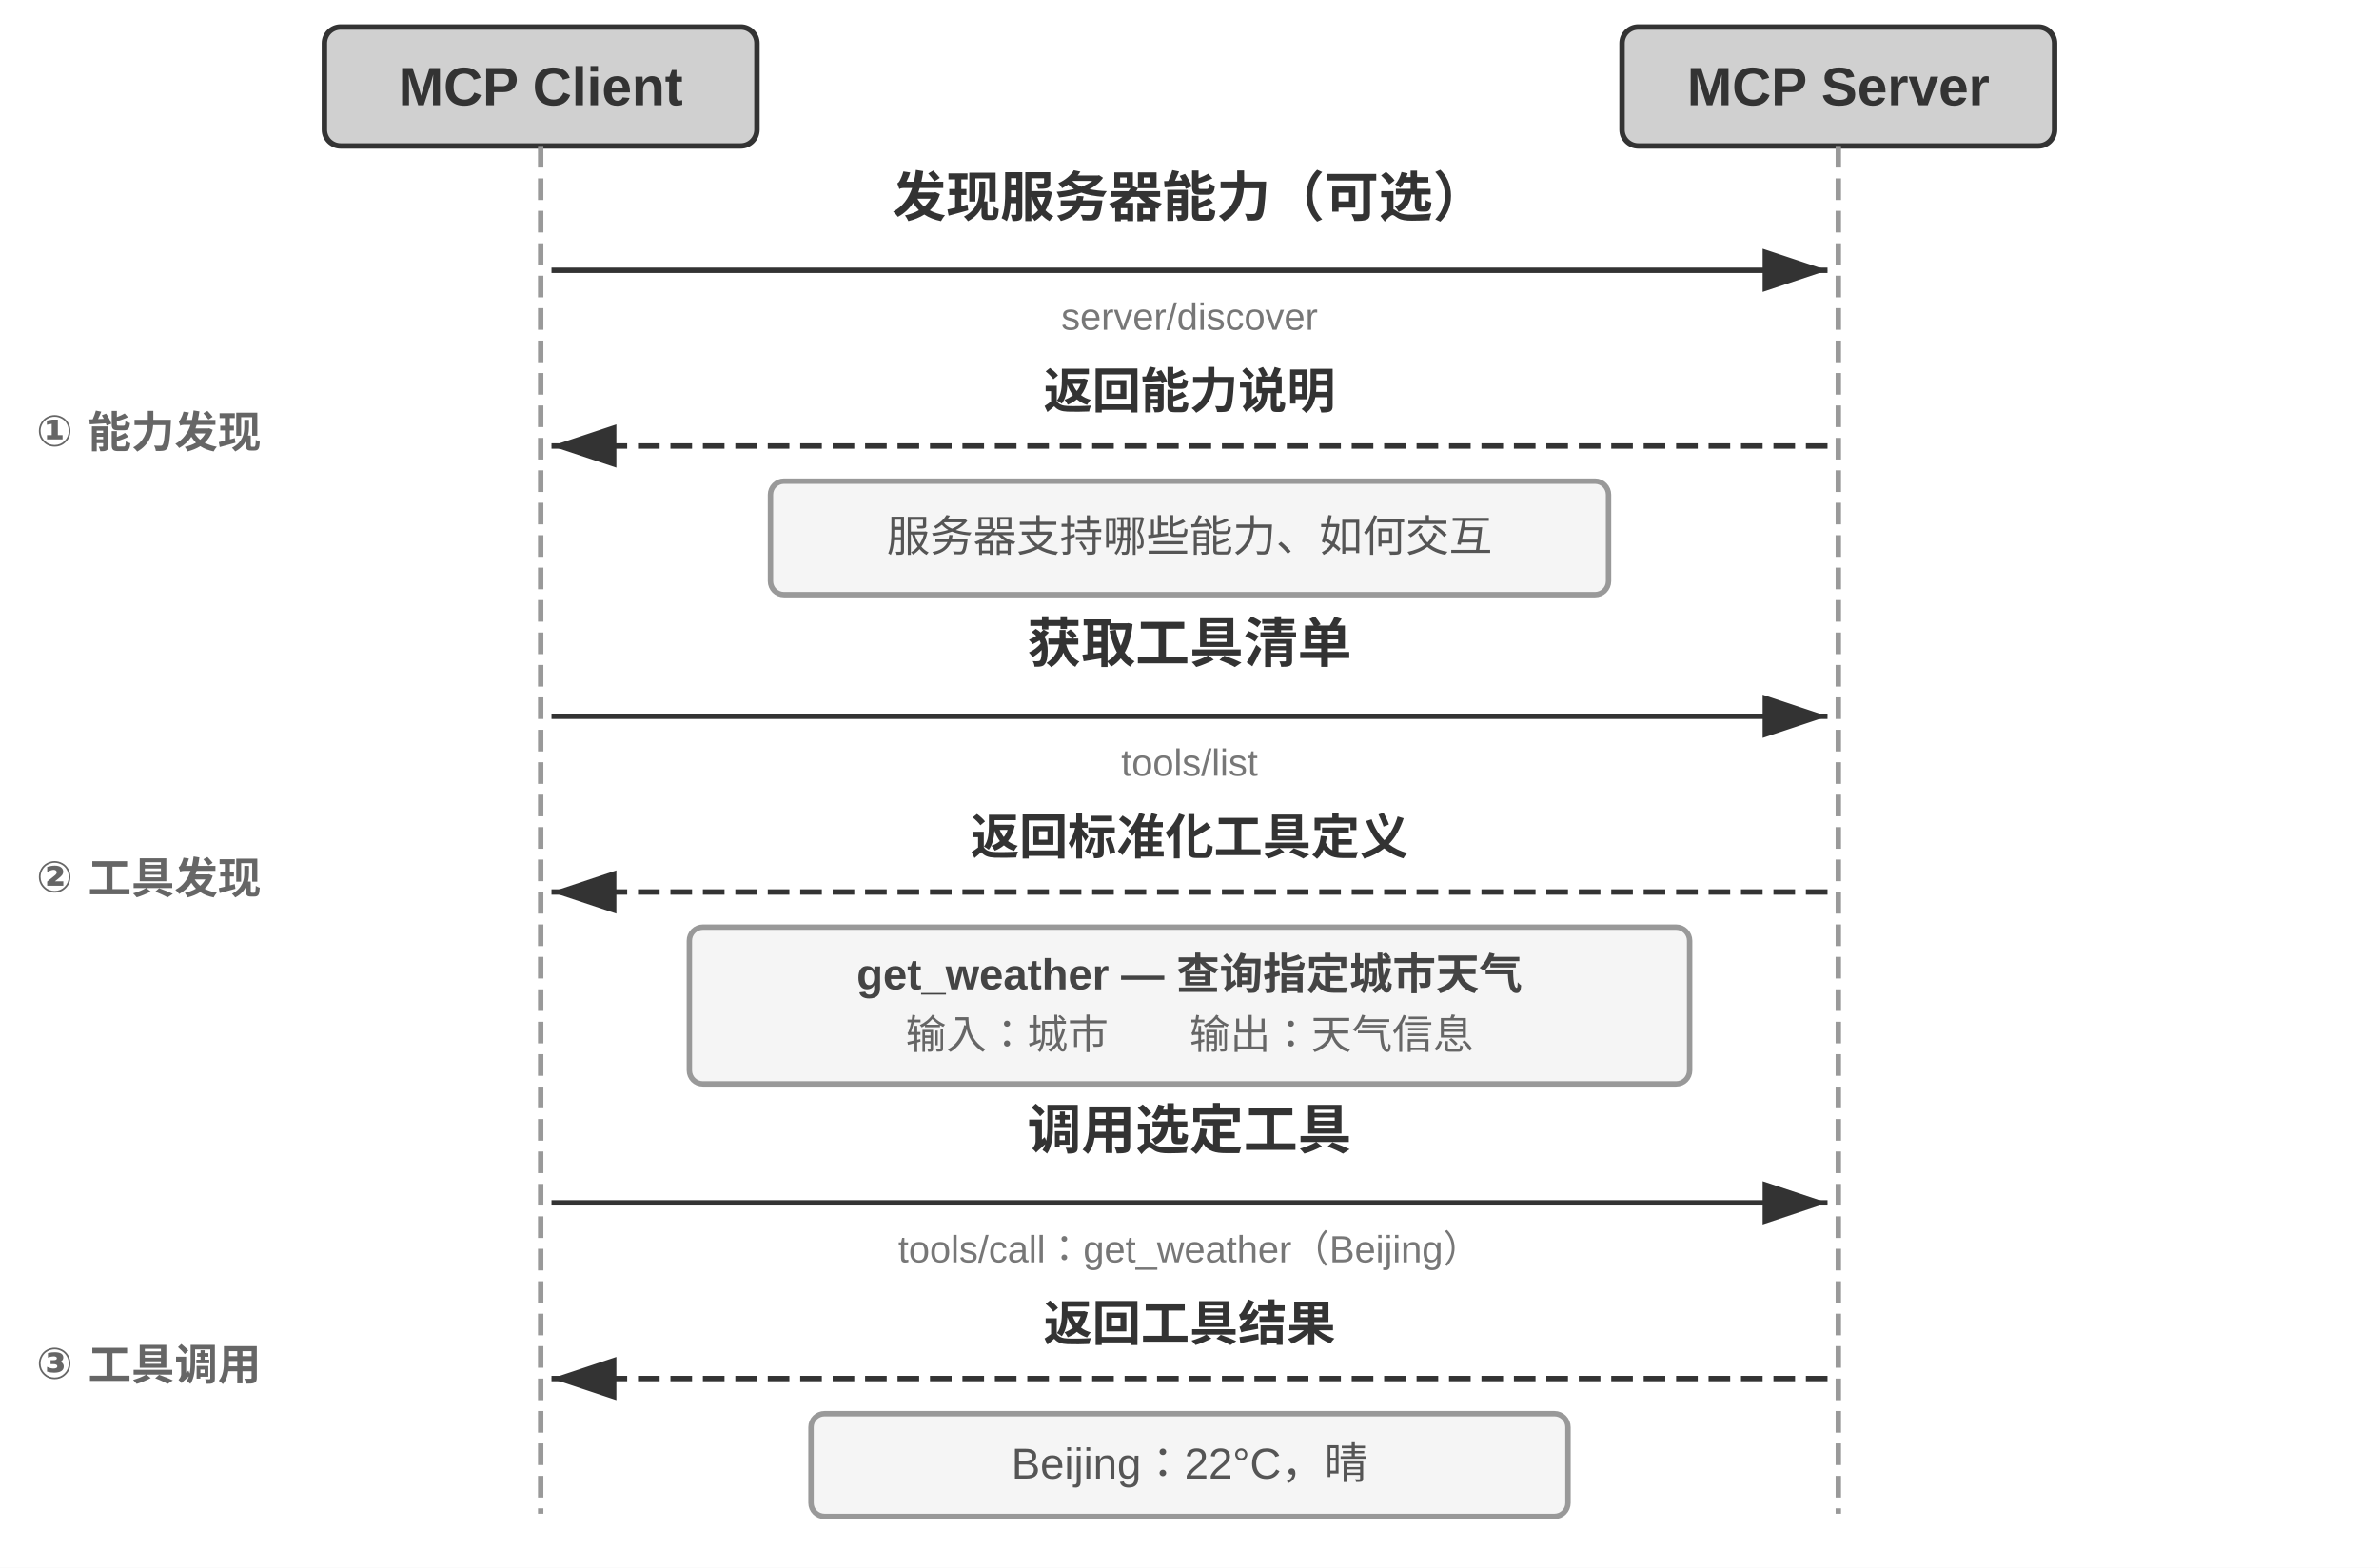
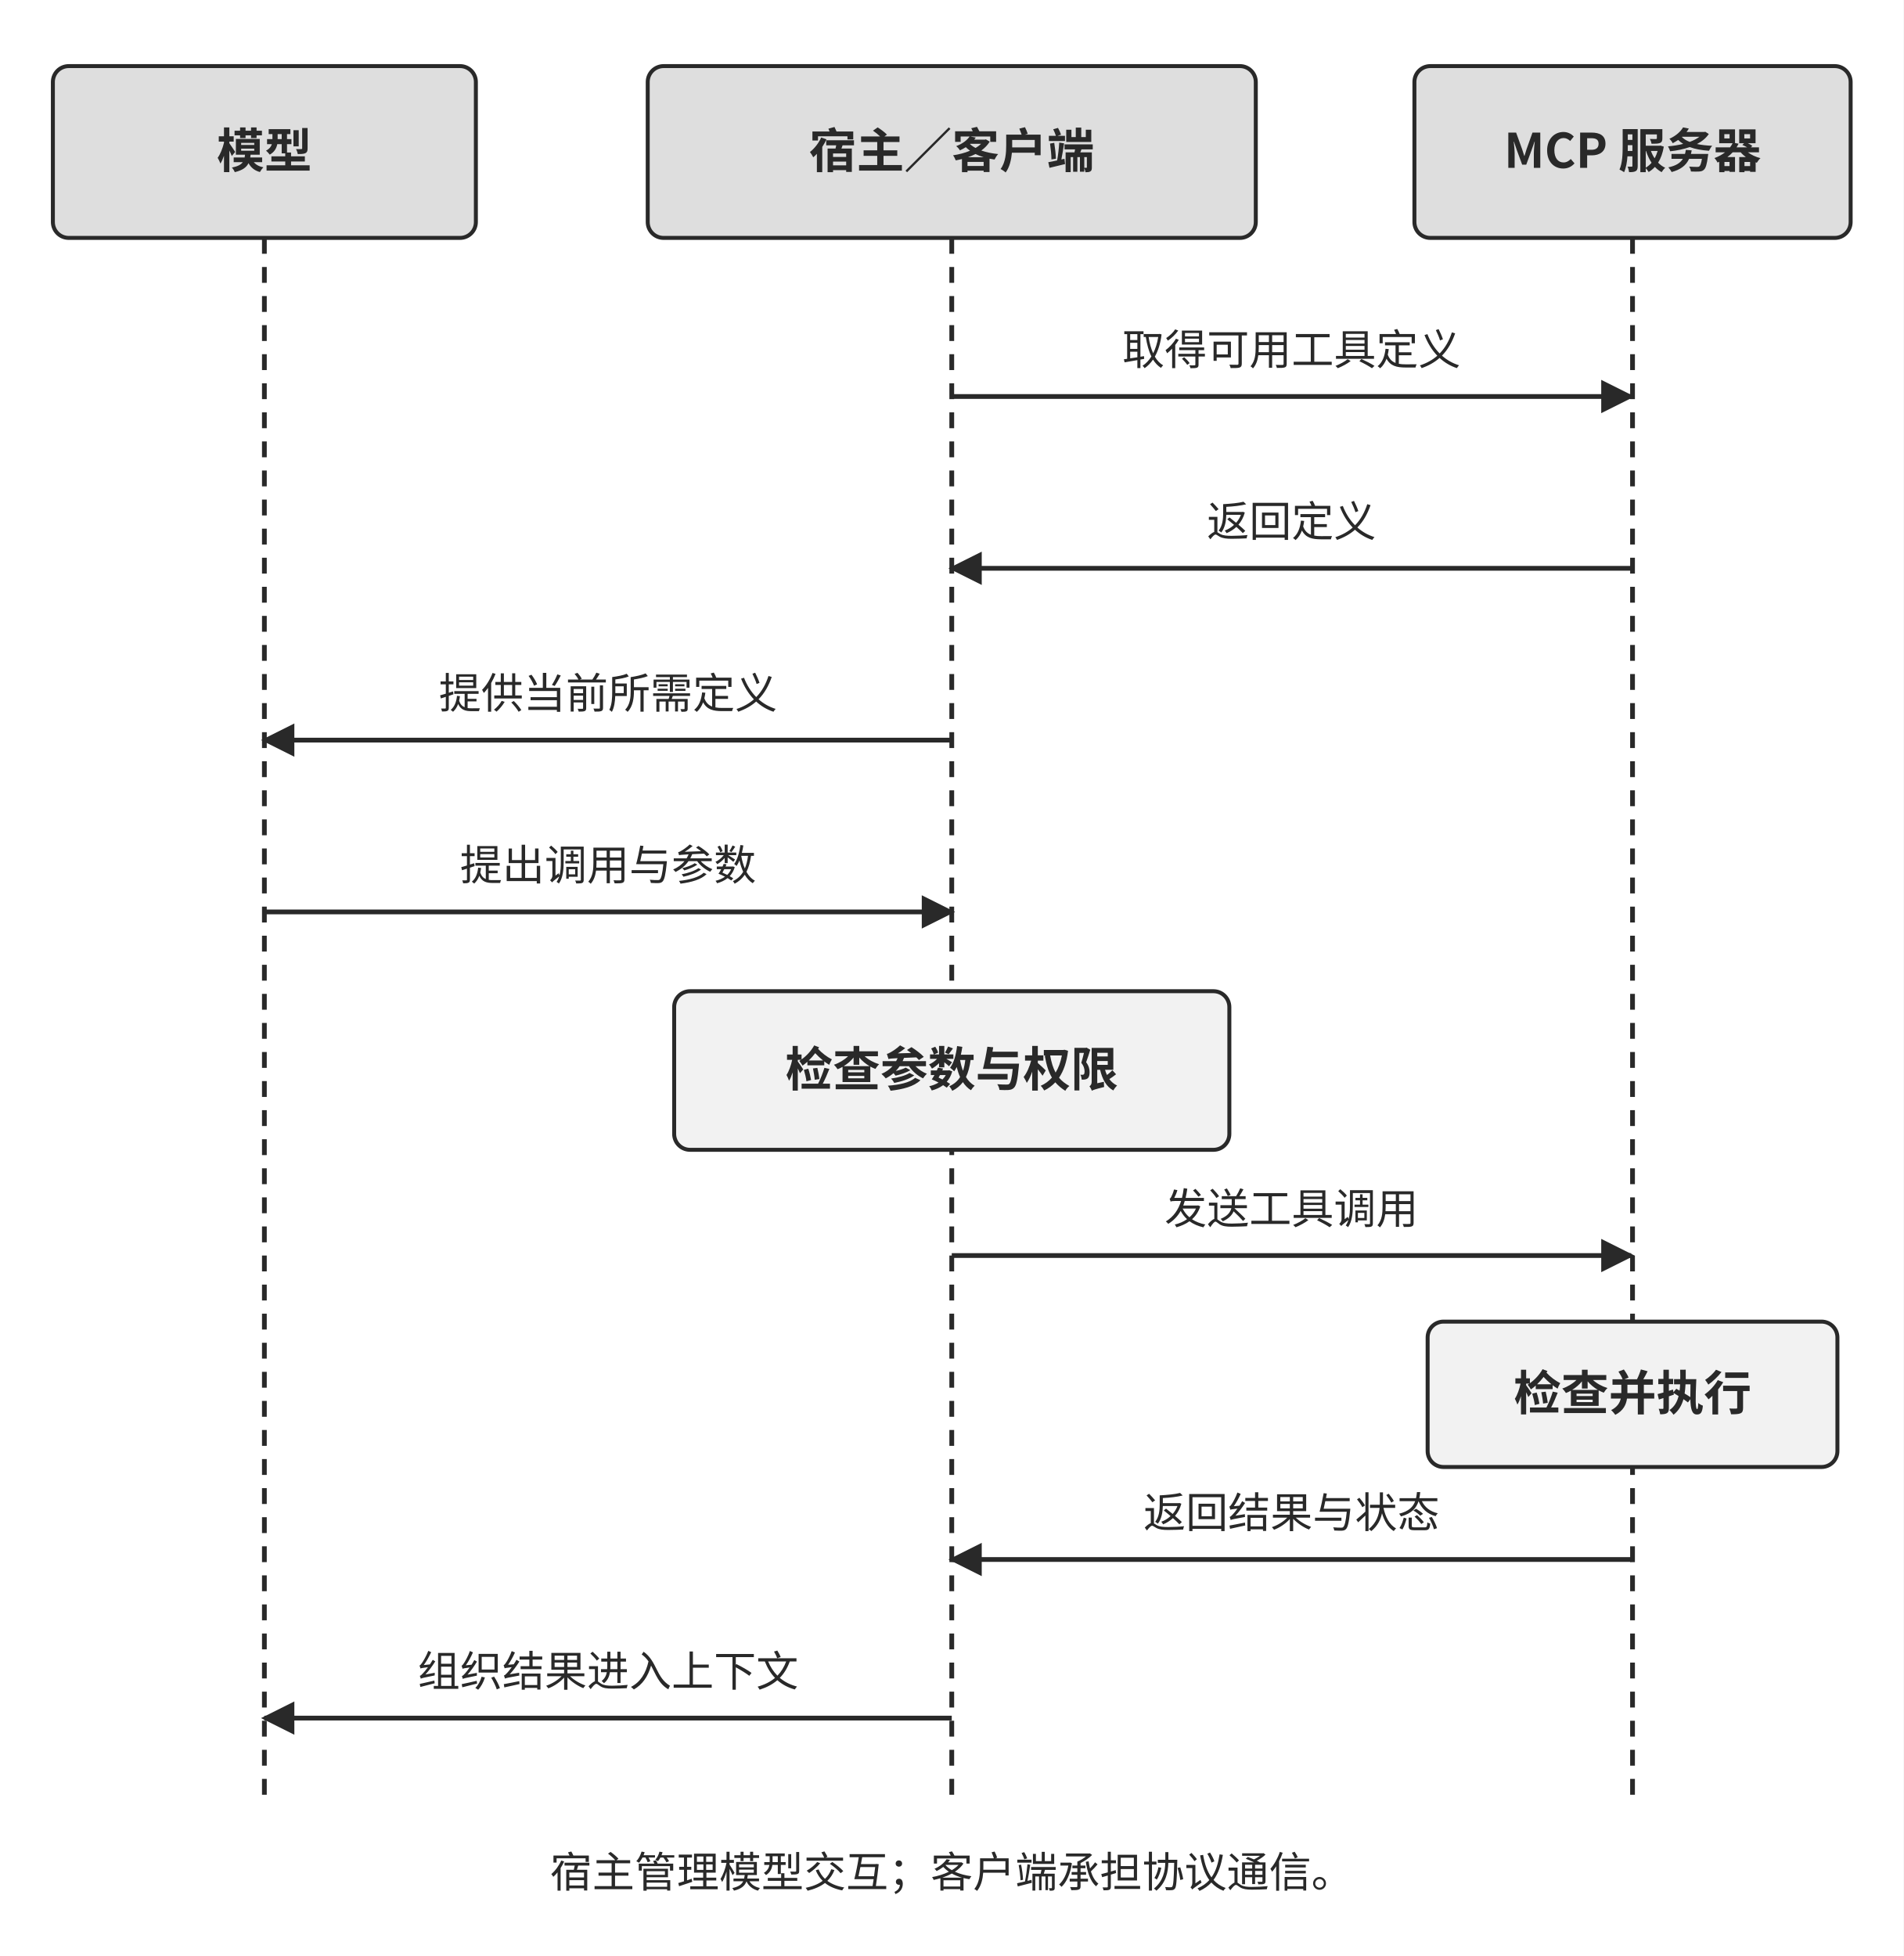
- <svg xmlns="http://www.w3.org/2000/svg" viewBox="0 40 880 580" width="880" height="580">
+ <svg xmlns="http://www.w3.org/2000/svg" width="150mm" height="154.17mm" viewBox="0 0 720 740" role="img" aria-labelledby="title desc">
  <defs>
-     <marker id="ah" markerWidth="12" markerHeight="8" refX="12" refY="4" orient="auto">
-       <polygon points="0 0, 12 4, 0 8" fill="#333333" />
+     <marker id="arrow" viewBox="0 0 10 10" refX="9" refY="5" markerWidth="7" markerHeight="7" orient="auto-start-reverse">
+       <path d="M0 0 L10 5 L0 10 Z" fill="#292929" />
    </marker>
  </defs>
-   <rect x="0" y="40" width="880" height="580" fill="#ffffff" />
-   <rect x="120" y="50" width="160" height="44" rx="6" fill="#d0d0d0" stroke="#333333" stroke-width="2" />
-   <text x="200" y="72" font-family="Arial, 'PingFang SC', 'Microsoft YaHei', sans-serif" font-size="20" fill="#333333" text-anchor="middle" dominant-baseline="central" font-weight="bold">MCP Client</text>
-   <rect x="600" y="50" width="160" height="44" rx="6" fill="#d0d0d0" stroke="#333333" stroke-width="2" />
-   <text x="680" y="72" font-family="Arial, 'PingFang SC', 'Microsoft YaHei', sans-serif" font-size="20" fill="#333333" text-anchor="middle" dominant-baseline="central" font-weight="bold">MCP Server</text>
-   <line x1="200" y1="94" x2="200" y2="600" stroke="#999999" stroke-width="2" stroke-dasharray="8,4" />
-   <line x1="680" y1="94" x2="680" y2="600" stroke="#999999" stroke-width="2" stroke-dasharray="8,4" />
-   <line x1="204" y1="140" x2="676" y2="140" stroke="#333333" stroke-width="2" marker-end="url(#ah)" />
-   <text x="440" y="120" font-family="Arial, 'PingFang SC', 'Microsoft YaHei', sans-serif" font-size="20" fill="#333333" text-anchor="middle" font-weight="bold">发现服务器能力（可选）</text>
-   <text x="440" y="162" font-family="Arial, 'PingFang SC', 'Microsoft YaHei', sans-serif" font-size="14" fill="#777777" text-anchor="middle">server/discover</text>
-   <line x1="676" y1="205" x2="204" y2="205" stroke="#333333" stroke-width="2" stroke-dasharray="8,4" marker-end="url(#ah)" />
-   <text x="440" y="191" font-family="Arial, 'PingFang SC', 'Microsoft YaHei', sans-serif" font-size="18" fill="#333333" text-anchor="middle" font-weight="bold">返回能力说明</text>
-   <rect x="285" y="218" width="310" height="42" rx="5" fill="#f5f5f5" stroke="#999999" stroke-width="2" />
-   <text x="440" y="244" font-family="Arial, 'PingFang SC', 'Microsoft YaHei', sans-serif" font-size="16" fill="#555555" text-anchor="middle">服务器支持哪些能力、如何交互</text>
-   <line x1="204" y1="305" x2="676" y2="305" stroke="#333333" stroke-width="2" marker-end="url(#ah)" />
-   <text x="440" y="285" font-family="Arial, 'PingFang SC', 'Microsoft YaHei', sans-serif" font-size="20" fill="#333333" text-anchor="middle" font-weight="bold">获取工具清单</text>
-   <text x="440" y="327" font-family="Arial, 'PingFang SC', 'Microsoft YaHei', sans-serif" font-size="14" fill="#777777" text-anchor="middle">tools/list</text>
-   <line x1="676" y1="370" x2="204" y2="370" stroke="#333333" stroke-width="2" stroke-dasharray="8,4" marker-end="url(#ah)" />
-   <text x="440" y="356" font-family="Arial, 'PingFang SC', 'Microsoft YaHei', sans-serif" font-size="18" fill="#333333" text-anchor="middle" font-weight="bold">返回标准化工具定义</text>
-   <rect x="255" y="383" width="370" height="58" rx="5" fill="#f5f5f5" stroke="#999999" stroke-width="2" />
-   <text x="440" y="406" font-family="Arial, 'PingFang SC', 'Microsoft YaHei', sans-serif" font-size="16" fill="#444444" text-anchor="middle" font-weight="bold">get_weather — 查询指定城市天气</text>
-   <text x="440" y="428" font-family="Arial, 'PingFang SC', 'Microsoft YaHei', sans-serif" font-size="15" fill="#666666" text-anchor="middle">输入：城市　　输出：天气信息</text>
-   <line x1="204" y1="485" x2="676" y2="485" stroke="#333333" stroke-width="2" marker-end="url(#ah)" />
-   <text x="440" y="465" font-family="Arial, 'PingFang SC', 'Microsoft YaHei', sans-serif" font-size="20" fill="#333333" text-anchor="middle" font-weight="bold">调用选定工具</text>
-   <text x="440" y="507" font-family="Arial, 'PingFang SC', 'Microsoft YaHei', sans-serif" font-size="14" fill="#777777" text-anchor="middle">tools/call：get_weather（Beijing）</text>
-   <line x1="676" y1="550" x2="204" y2="550" stroke="#333333" stroke-width="2" stroke-dasharray="8,4" marker-end="url(#ah)" />
-   <text x="440" y="536" font-family="Arial, 'PingFang SC', 'Microsoft YaHei', sans-serif" font-size="18" fill="#333333" text-anchor="middle" font-weight="bold">返回工具结果</text>
-   <rect x="300" y="563" width="280" height="38" rx="5" fill="#f5f5f5" stroke="#999999" stroke-width="2" />
-   <text x="440" y="587" font-family="Arial, 'PingFang SC', 'Microsoft YaHei', sans-serif" font-size="16" fill="#555555" text-anchor="middle">Beijing：22°C，晴</text>
-   <text x="55" y="205" font-family="Arial, 'PingFang SC', 'Microsoft YaHei', sans-serif" font-size="16" fill="#666666" text-anchor="middle" font-weight="bold">① 能力发现</text>
-   <text x="55" y="370" font-family="Arial, 'PingFang SC', 'Microsoft YaHei', sans-serif" font-size="16" fill="#666666" text-anchor="middle" font-weight="bold">② 工具发现</text>
-   <text x="55" y="550" font-family="Arial, 'PingFang SC', 'Microsoft YaHei', sans-serif" font-size="16" fill="#666666" text-anchor="middle" font-weight="bold">③ 工具调用</text>
+   <rect width="720" height="740" fill="#ffffff" />
+   <rect x="20" y="25" width="160" height="65" rx="6" fill="#dedede" stroke="#292929" stroke-width="1.5" />
+   <text x="100.0" y="63.5" font-family="Noto Sans CJK SC,Source Han Sans CN,Microsoft YaHei,sans-serif" font-size="18" font-weight="700" text-anchor="middle" fill="#292929">模型</text>
+   <path d="M 100.0 90 L 100.0 680" fill="none" stroke="#292929" stroke-width="1.8" stroke-dasharray="6 5" />
+   <rect x="245" y="25" width="230" height="65" rx="6" fill="#dedede" stroke="#292929" stroke-width="1.5" />
+   <text x="360.0" y="63.5" font-family="Noto Sans CJK SC,Source Han Sans CN,Microsoft YaHei,sans-serif" font-size="18" font-weight="700" text-anchor="middle" fill="#292929">宿主／客户端</text>
+   <path d="M 360.0 90 L 360.0 680" fill="none" stroke="#292929" stroke-width="1.8" stroke-dasharray="6 5" />
+   <rect x="535" y="25" width="165" height="65" rx="6" fill="#dedede" stroke="#292929" stroke-width="1.5" />
+   <text x="617.5" y="63.5" font-family="Noto Sans CJK SC,Source Han Sans CN,Microsoft YaHei,sans-serif" font-size="18" font-weight="700" text-anchor="middle" fill="#292929">MCP 服务器</text>
+   <path d="M 617.5 90 L 617.5 680" fill="none" stroke="#292929" stroke-width="1.8" stroke-dasharray="6 5" />
+   <path d="M 360 150 L 617 150" fill="none" stroke="#292929" stroke-width="1.8" marker-end="url(#arrow)" />
+   <text x="488.5" y="138" font-family="Noto Sans CJK SC,Source Han Sans CN,Microsoft YaHei,sans-serif" font-size="16" font-weight="400" text-anchor="middle" fill="#292929">取得可用工具定义</text>
+   <path d="M 617 215 L 360 215" fill="none" stroke="#292929" stroke-width="1.8" marker-end="url(#arrow)" />
+   <text x="488.5" y="203" font-family="Noto Sans CJK SC,Source Han Sans CN,Microsoft YaHei,sans-serif" font-size="16" font-weight="400" text-anchor="middle" fill="#292929">返回定义</text>
+   <path d="M 360 280 L 100 280" fill="none" stroke="#292929" stroke-width="1.8" marker-end="url(#arrow)" />
+   <text x="230.0" y="268" font-family="Noto Sans CJK SC,Source Han Sans CN,Microsoft YaHei,sans-serif" font-size="16" font-weight="400" text-anchor="middle" fill="#292929">提供当前所需定义</text>
+   <path d="M 100 345 L 360 345" fill="none" stroke="#292929" stroke-width="1.8" marker-end="url(#arrow)" />
+   <text x="230.0" y="333" font-family="Noto Sans CJK SC,Source Han Sans CN,Microsoft YaHei,sans-serif" font-size="16" font-weight="400" text-anchor="middle" fill="#292929">提出调用与参数</text>
+   <rect x="255" y="375" width="210" height="60" rx="6" fill="#f2f2f2" stroke="#292929" stroke-width="1.5" />
+   <text x="360.0" y="411.0" font-family="Noto Sans CJK SC,Source Han Sans CN,Microsoft YaHei,sans-serif" font-size="18" font-weight="700" text-anchor="middle" fill="#292929">检查参数与权限</text>
+   <path d="M 360 475 L 617 475" fill="none" stroke="#292929" stroke-width="1.8" marker-end="url(#arrow)" />
+   <text x="488.5" y="463" font-family="Noto Sans CJK SC,Source Han Sans CN,Microsoft YaHei,sans-serif" font-size="16" font-weight="400" text-anchor="middle" fill="#292929">发送工具调用</text>
+   <rect x="540" y="500" width="155" height="55" rx="6" fill="#f2f2f2" stroke="#292929" stroke-width="1.5" />
+   <text x="617.5" y="533.5" font-family="Noto Sans CJK SC,Source Han Sans CN,Microsoft YaHei,sans-serif" font-size="18" font-weight="700" text-anchor="middle" fill="#292929">检查并执行</text>
+   <path d="M 617 590 L 360 590" fill="none" stroke="#292929" stroke-width="1.8" marker-end="url(#arrow)" />
+   <text x="488.5" y="578" font-family="Noto Sans CJK SC,Source Han Sans CN,Microsoft YaHei,sans-serif" font-size="16" font-weight="400" text-anchor="middle" fill="#292929">返回结果与状态</text>
+   <path d="M 360 650 L 100 650" fill="none" stroke="#292929" stroke-width="1.8" marker-end="url(#arrow)" />
+   <text x="230.0" y="638" font-family="Noto Sans CJK SC,Source Han Sans CN,Microsoft YaHei,sans-serif" font-size="16" font-weight="400" text-anchor="middle" fill="#292929">组织结果进入上下文</text>
+   <text x="360" y="714" font-family="Noto Sans CJK SC,Source Han Sans CN,Microsoft YaHei,sans-serif" font-size="16" font-weight="400" text-anchor="middle" fill="#292929">宿主管理模型交互；客户端承担协议通信。</text>
</svg>
